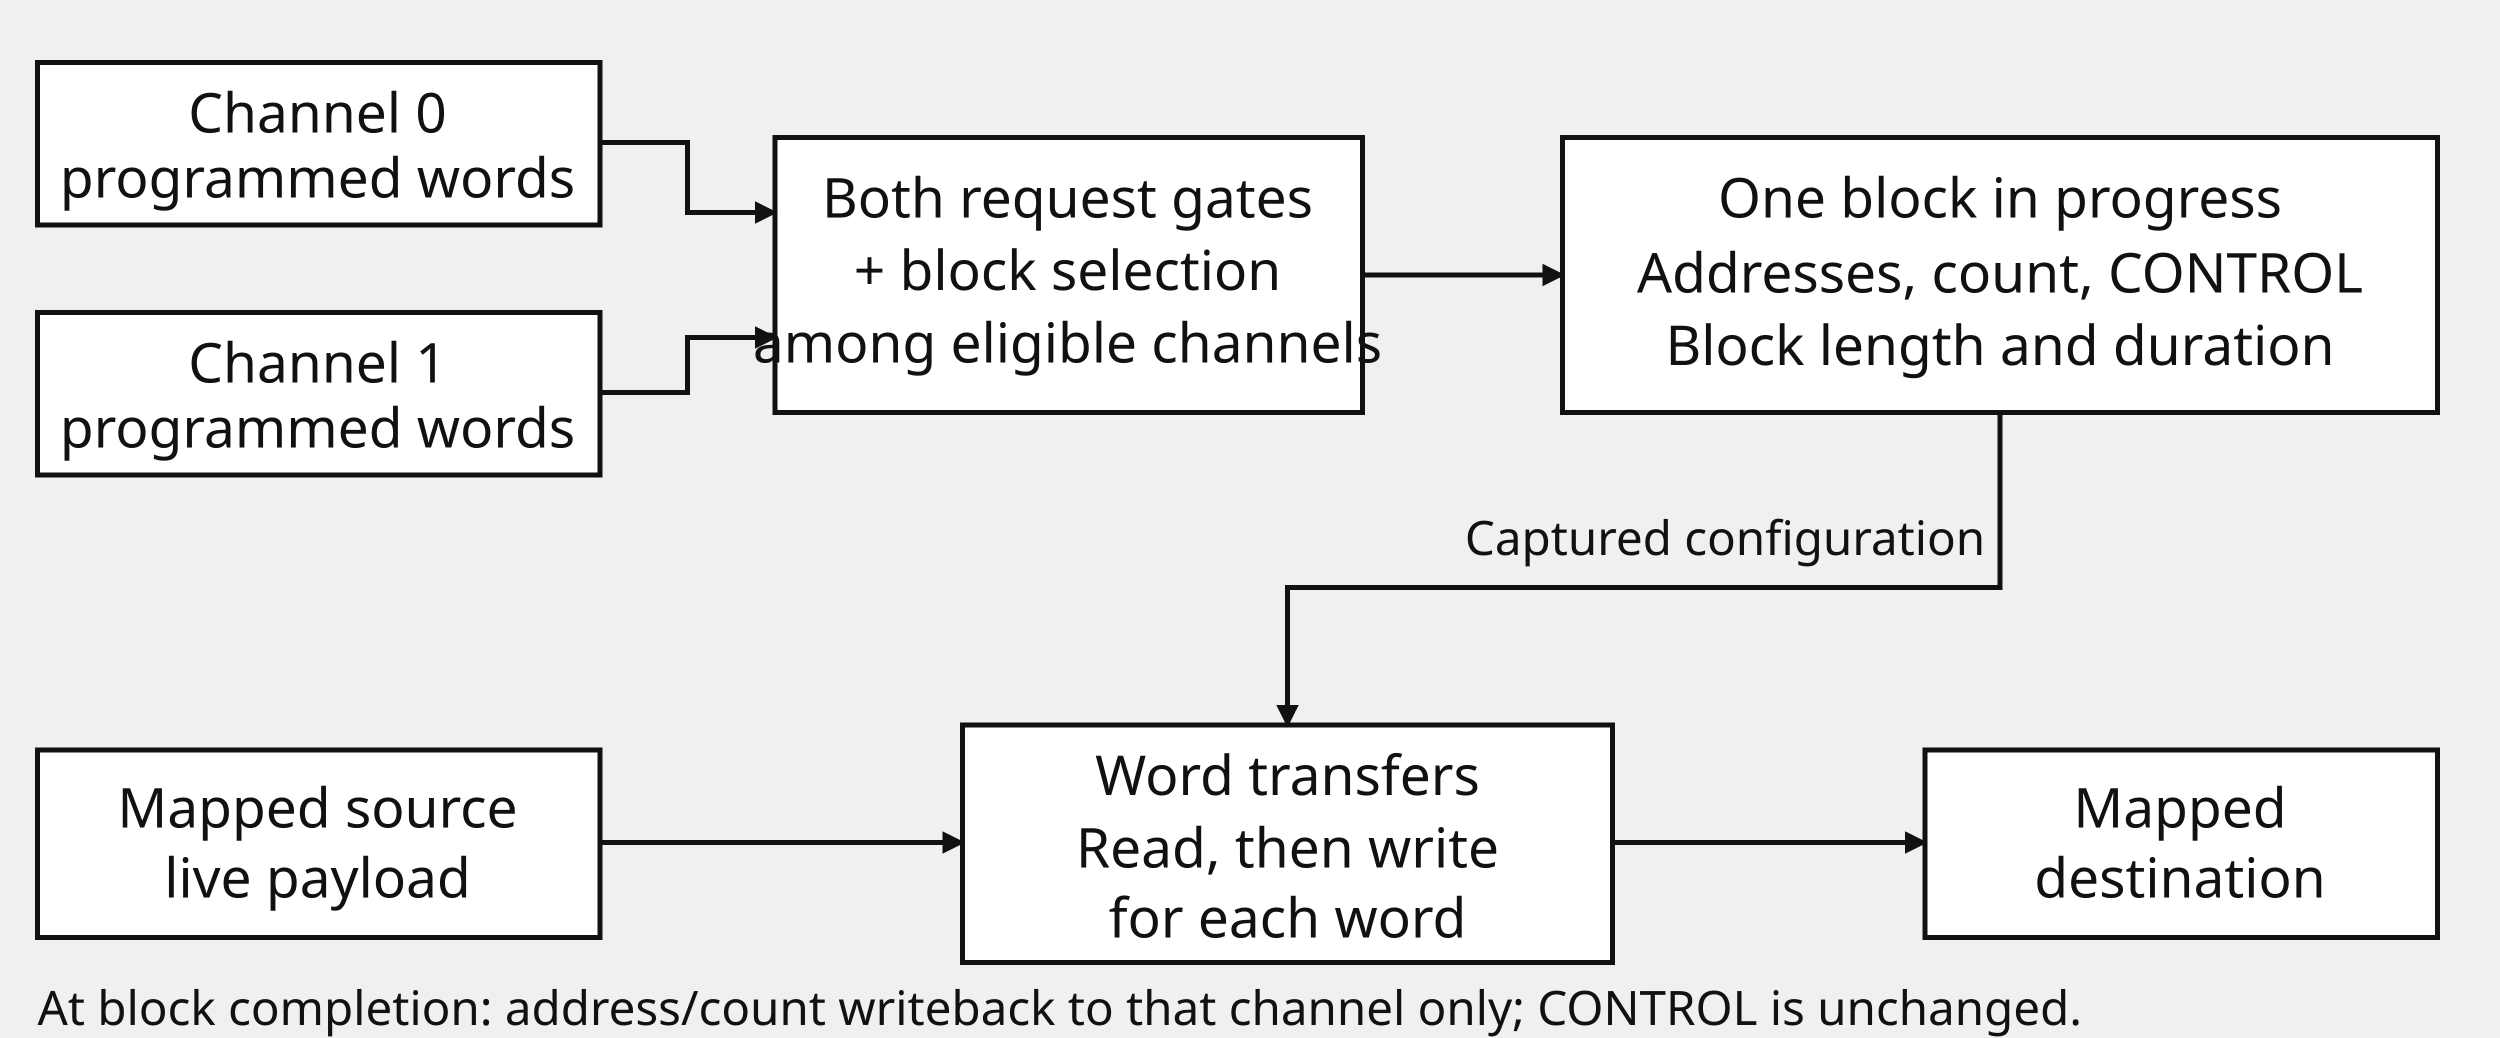
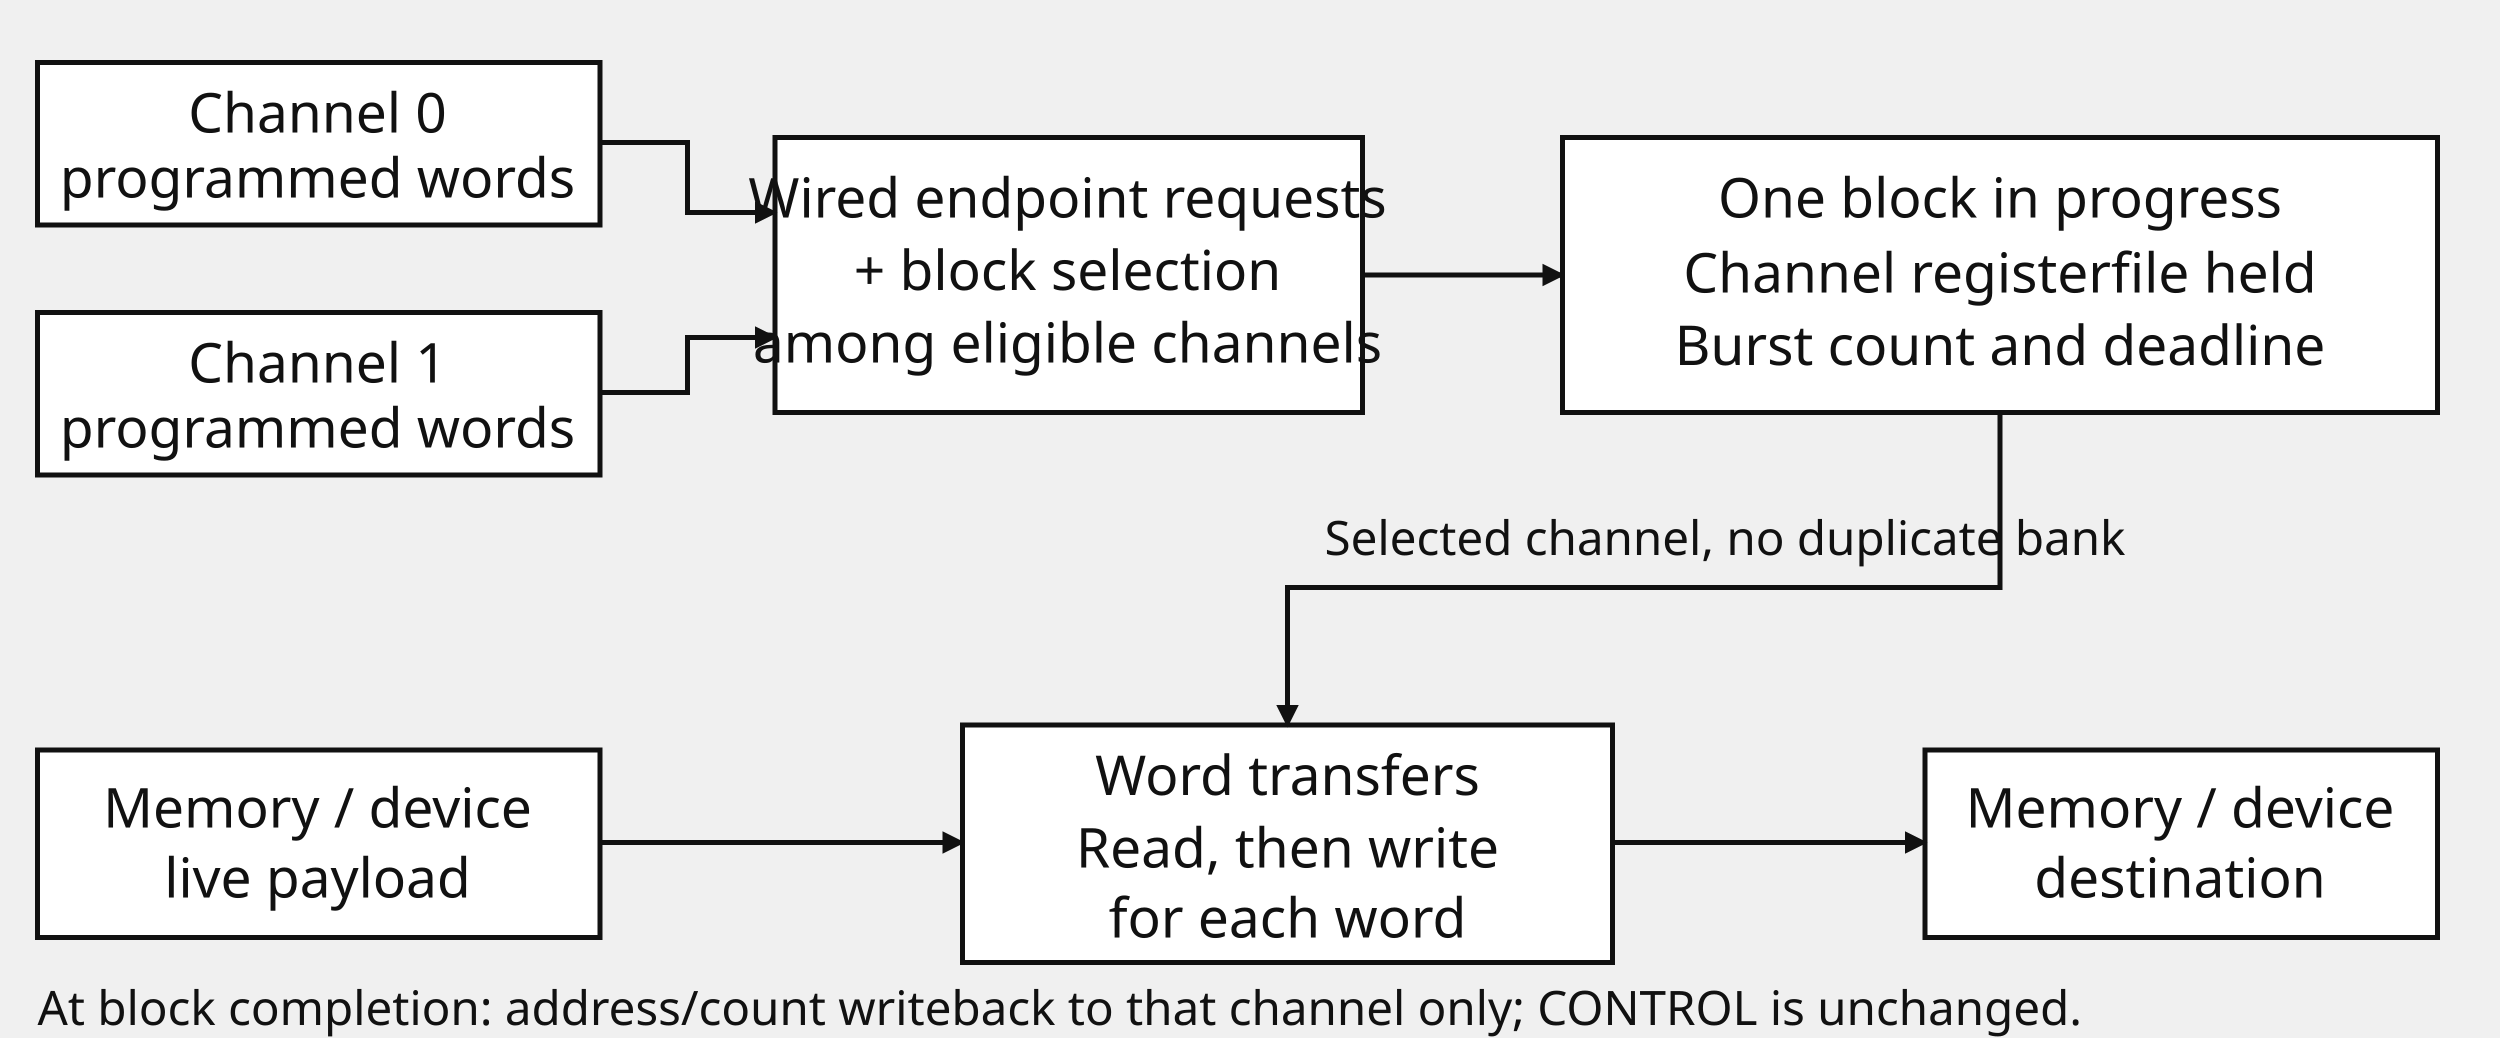
<svg xmlns="http://www.w3.org/2000/svg" viewBox="0 0 1000 415" role="img" aria-labelledby="dma-title dma-desc">
  <defs>
    <marker id="dma-arrow" markerWidth="9" markerHeight="9" refX="8" refY="4.5" orient="auto" markerUnits="userSpaceOnUse">
      <path d="M0 0 L9 4.5 L0 9 Z" fill="#111" />
    </marker>
  </defs>
  <g fill="#fff" stroke="#111" stroke-width="2">
    <rect x="15" y="25" width="225" height="65" />
    <rect x="15" y="125" width="225" height="65" />
    <rect x="310" y="55" width="235" height="110" />
    <rect x="625" y="55" width="350" height="110" />
    <rect x="15" y="300" width="225" height="75" />
    <rect x="385" y="290" width="260" height="95" />
    <rect x="770" y="300" width="205" height="75" />
  </g>
  <g fill="none" stroke="#111" stroke-width="2" marker-end="url(#dma-arrow)">
    <path d="M240 57 H275 V85 H310" />
    <path d="M240 157 H275 V135 H310" />
    <path d="M545 110 H625" />
    <path d="M800 165 V235 H515 V290" />
    <path d="M240 337 H385" />
    <path d="M645 337 H770" />
  </g>
  <g fill="#111" font-family="sans-serif" font-size="22" text-anchor="middle">
    <text x="127" y="53">Channel 0</text>
    <text x="127" y="79">programmed words</text>
    <text x="127" y="153">Channel 1</text>
    <text x="127" y="179">programmed words</text>
-     <text x="427" y="87">Both request gates</text>
+     <text x="427" y="87">Wired endpoint requests</text>
    <text x="427" y="116">+ block selection</text>
    <text x="427" y="145">among eligible channels</text>
    <text x="800" y="87">One block in progress</text>
-     <text x="800" y="117">Addresses, count, CONTROL</text>
-     <text x="800" y="146">Block length and duration</text>
-     <text x="127" y="331">Mapped source</text>
+     <text x="800" y="117">Channel registerfile held</text>
+     <text x="800" y="146">Burst count and deadline</text>
+     <text x="127" y="331">Memory / device</text>
    <text x="127" y="359">live payload</text>
    <text x="515" y="318">Word transfers</text>
    <text x="515" y="347">Read, then write</text>
    <text x="515" y="375">for each word</text>
-     <text x="872" y="331">Mapped</text>
+     <text x="872" y="331">Memory / device</text>
    <text x="872" y="359">destination</text>
-     <text x="690" y="222" font-size="19">Captured configuration</text>
+     <text x="690" y="222" font-size="19">Selected channel, no duplicate bank</text>
    <text x="15" y="410" text-anchor="start" font-size="19">At block completion: address/count writeback to that channel only; CONTROL is unchanged.</text>
  </g>
</svg>
